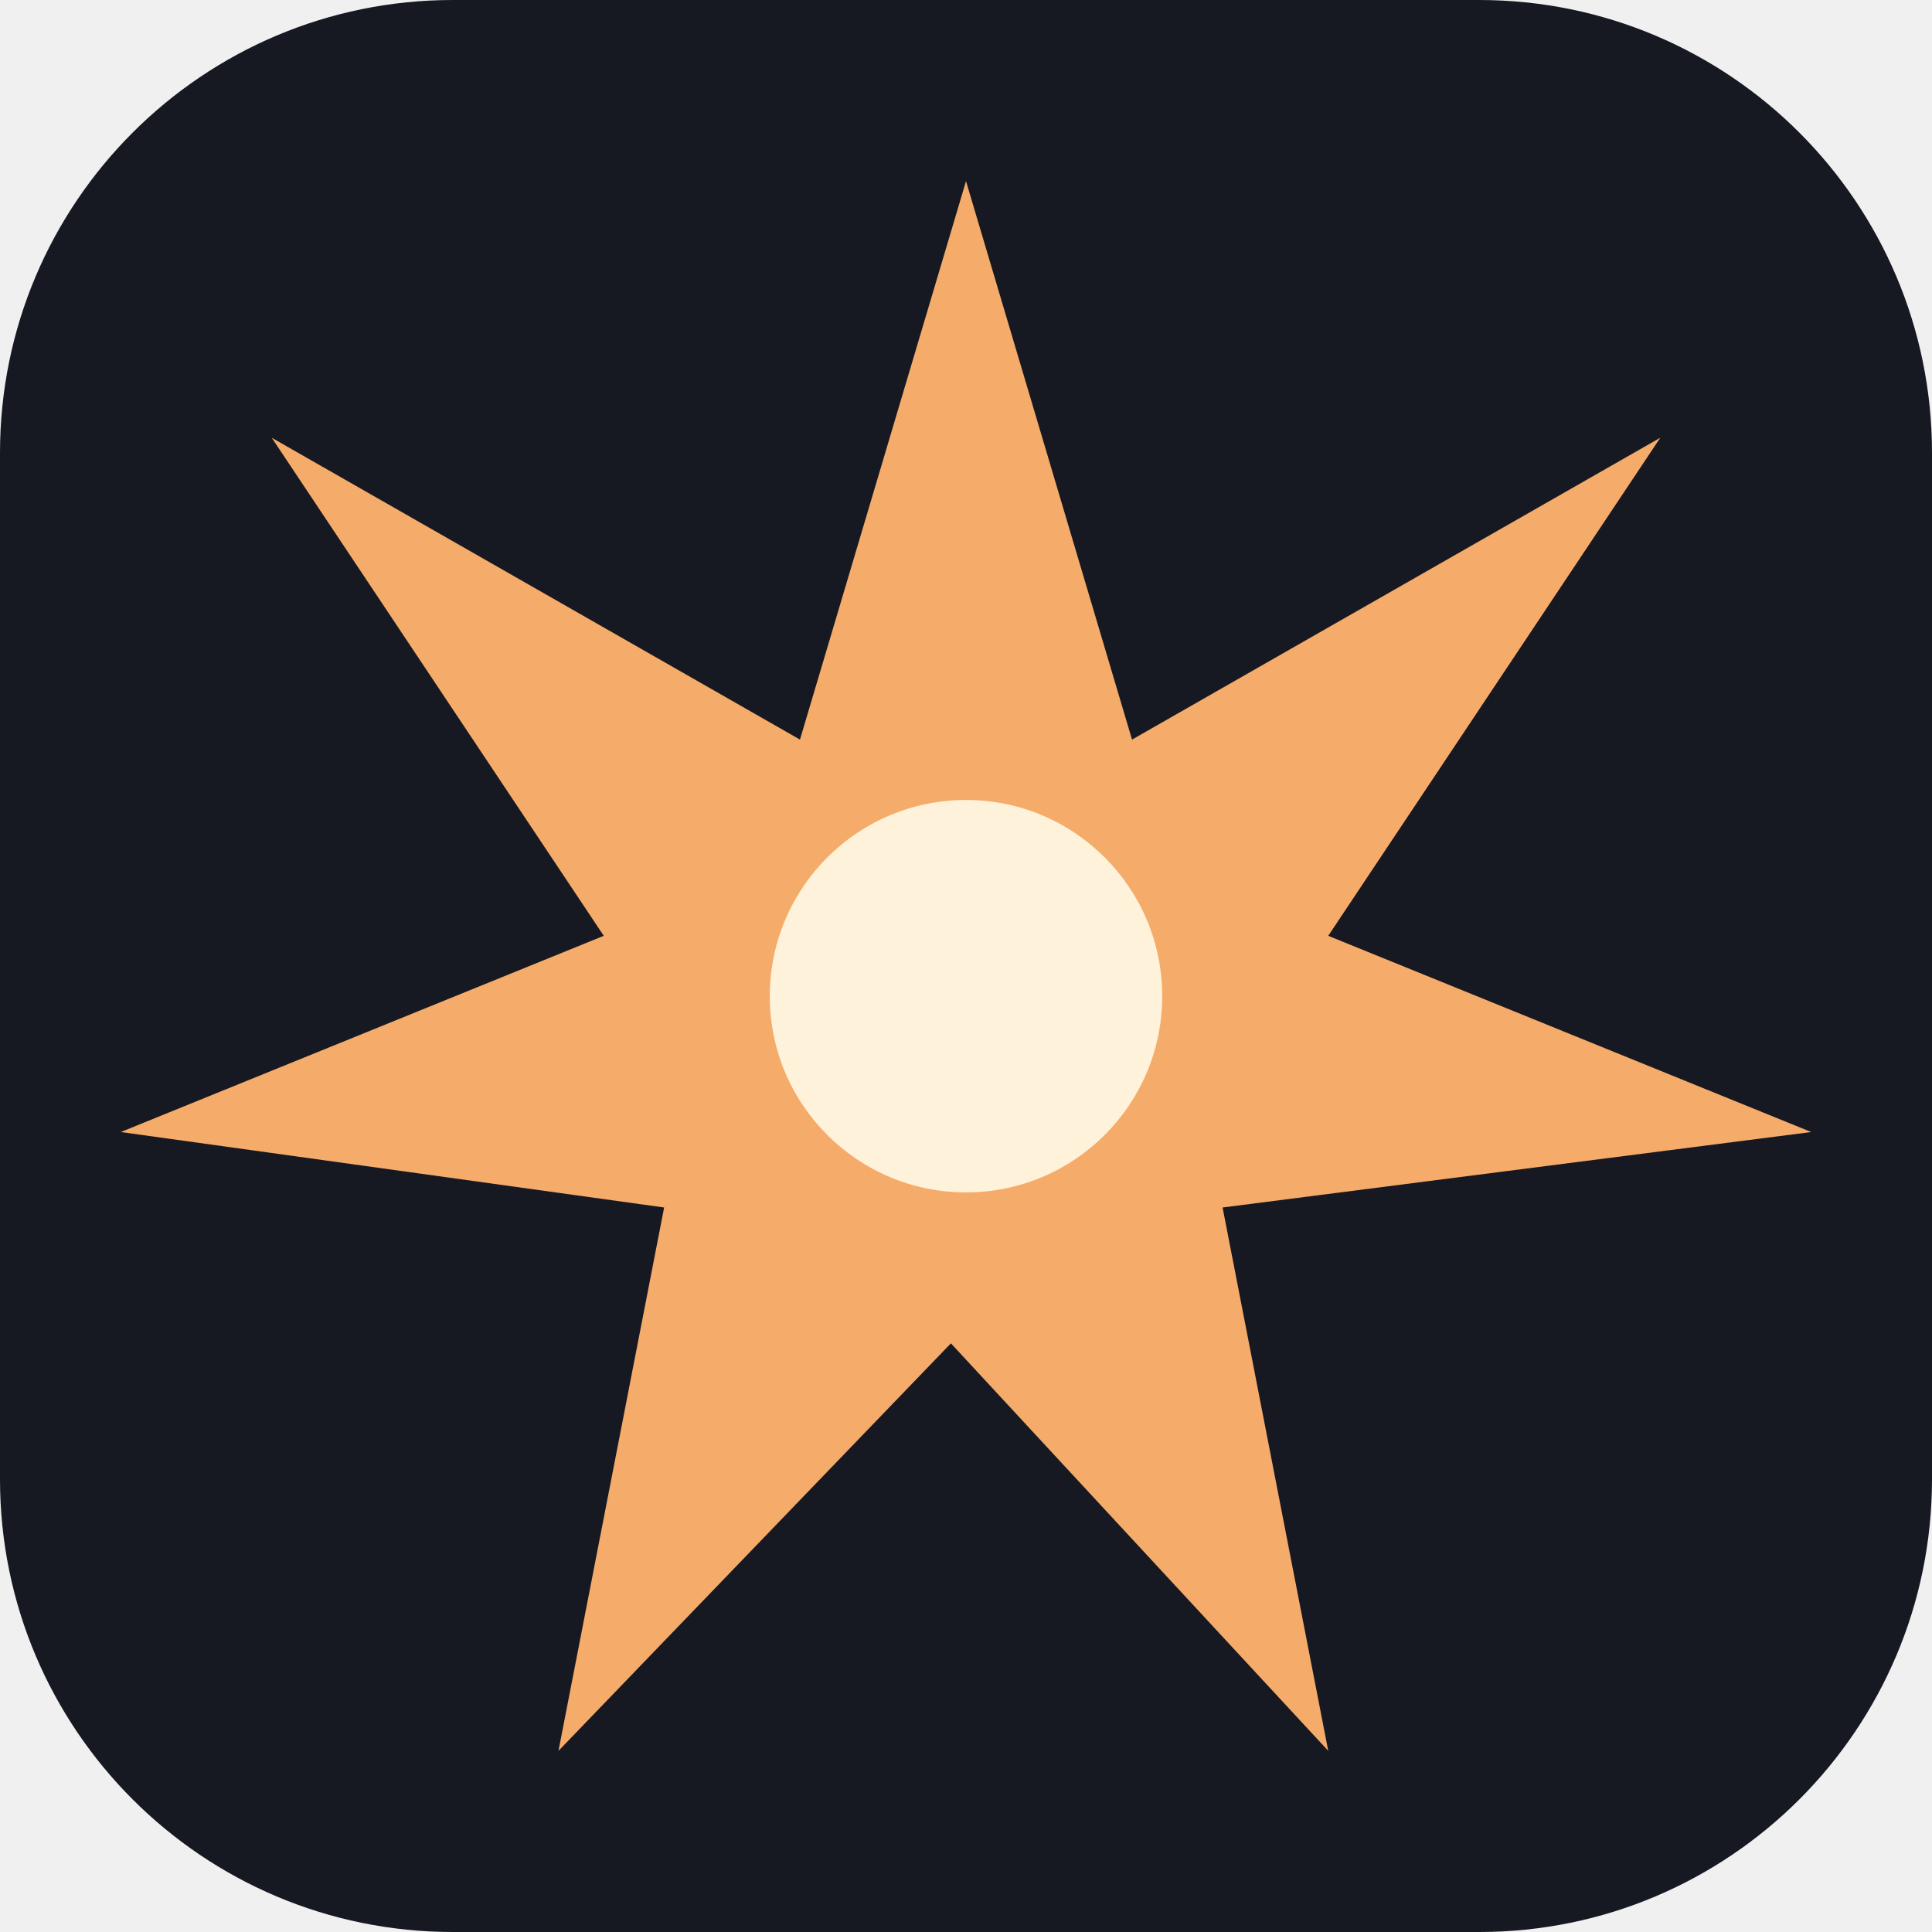
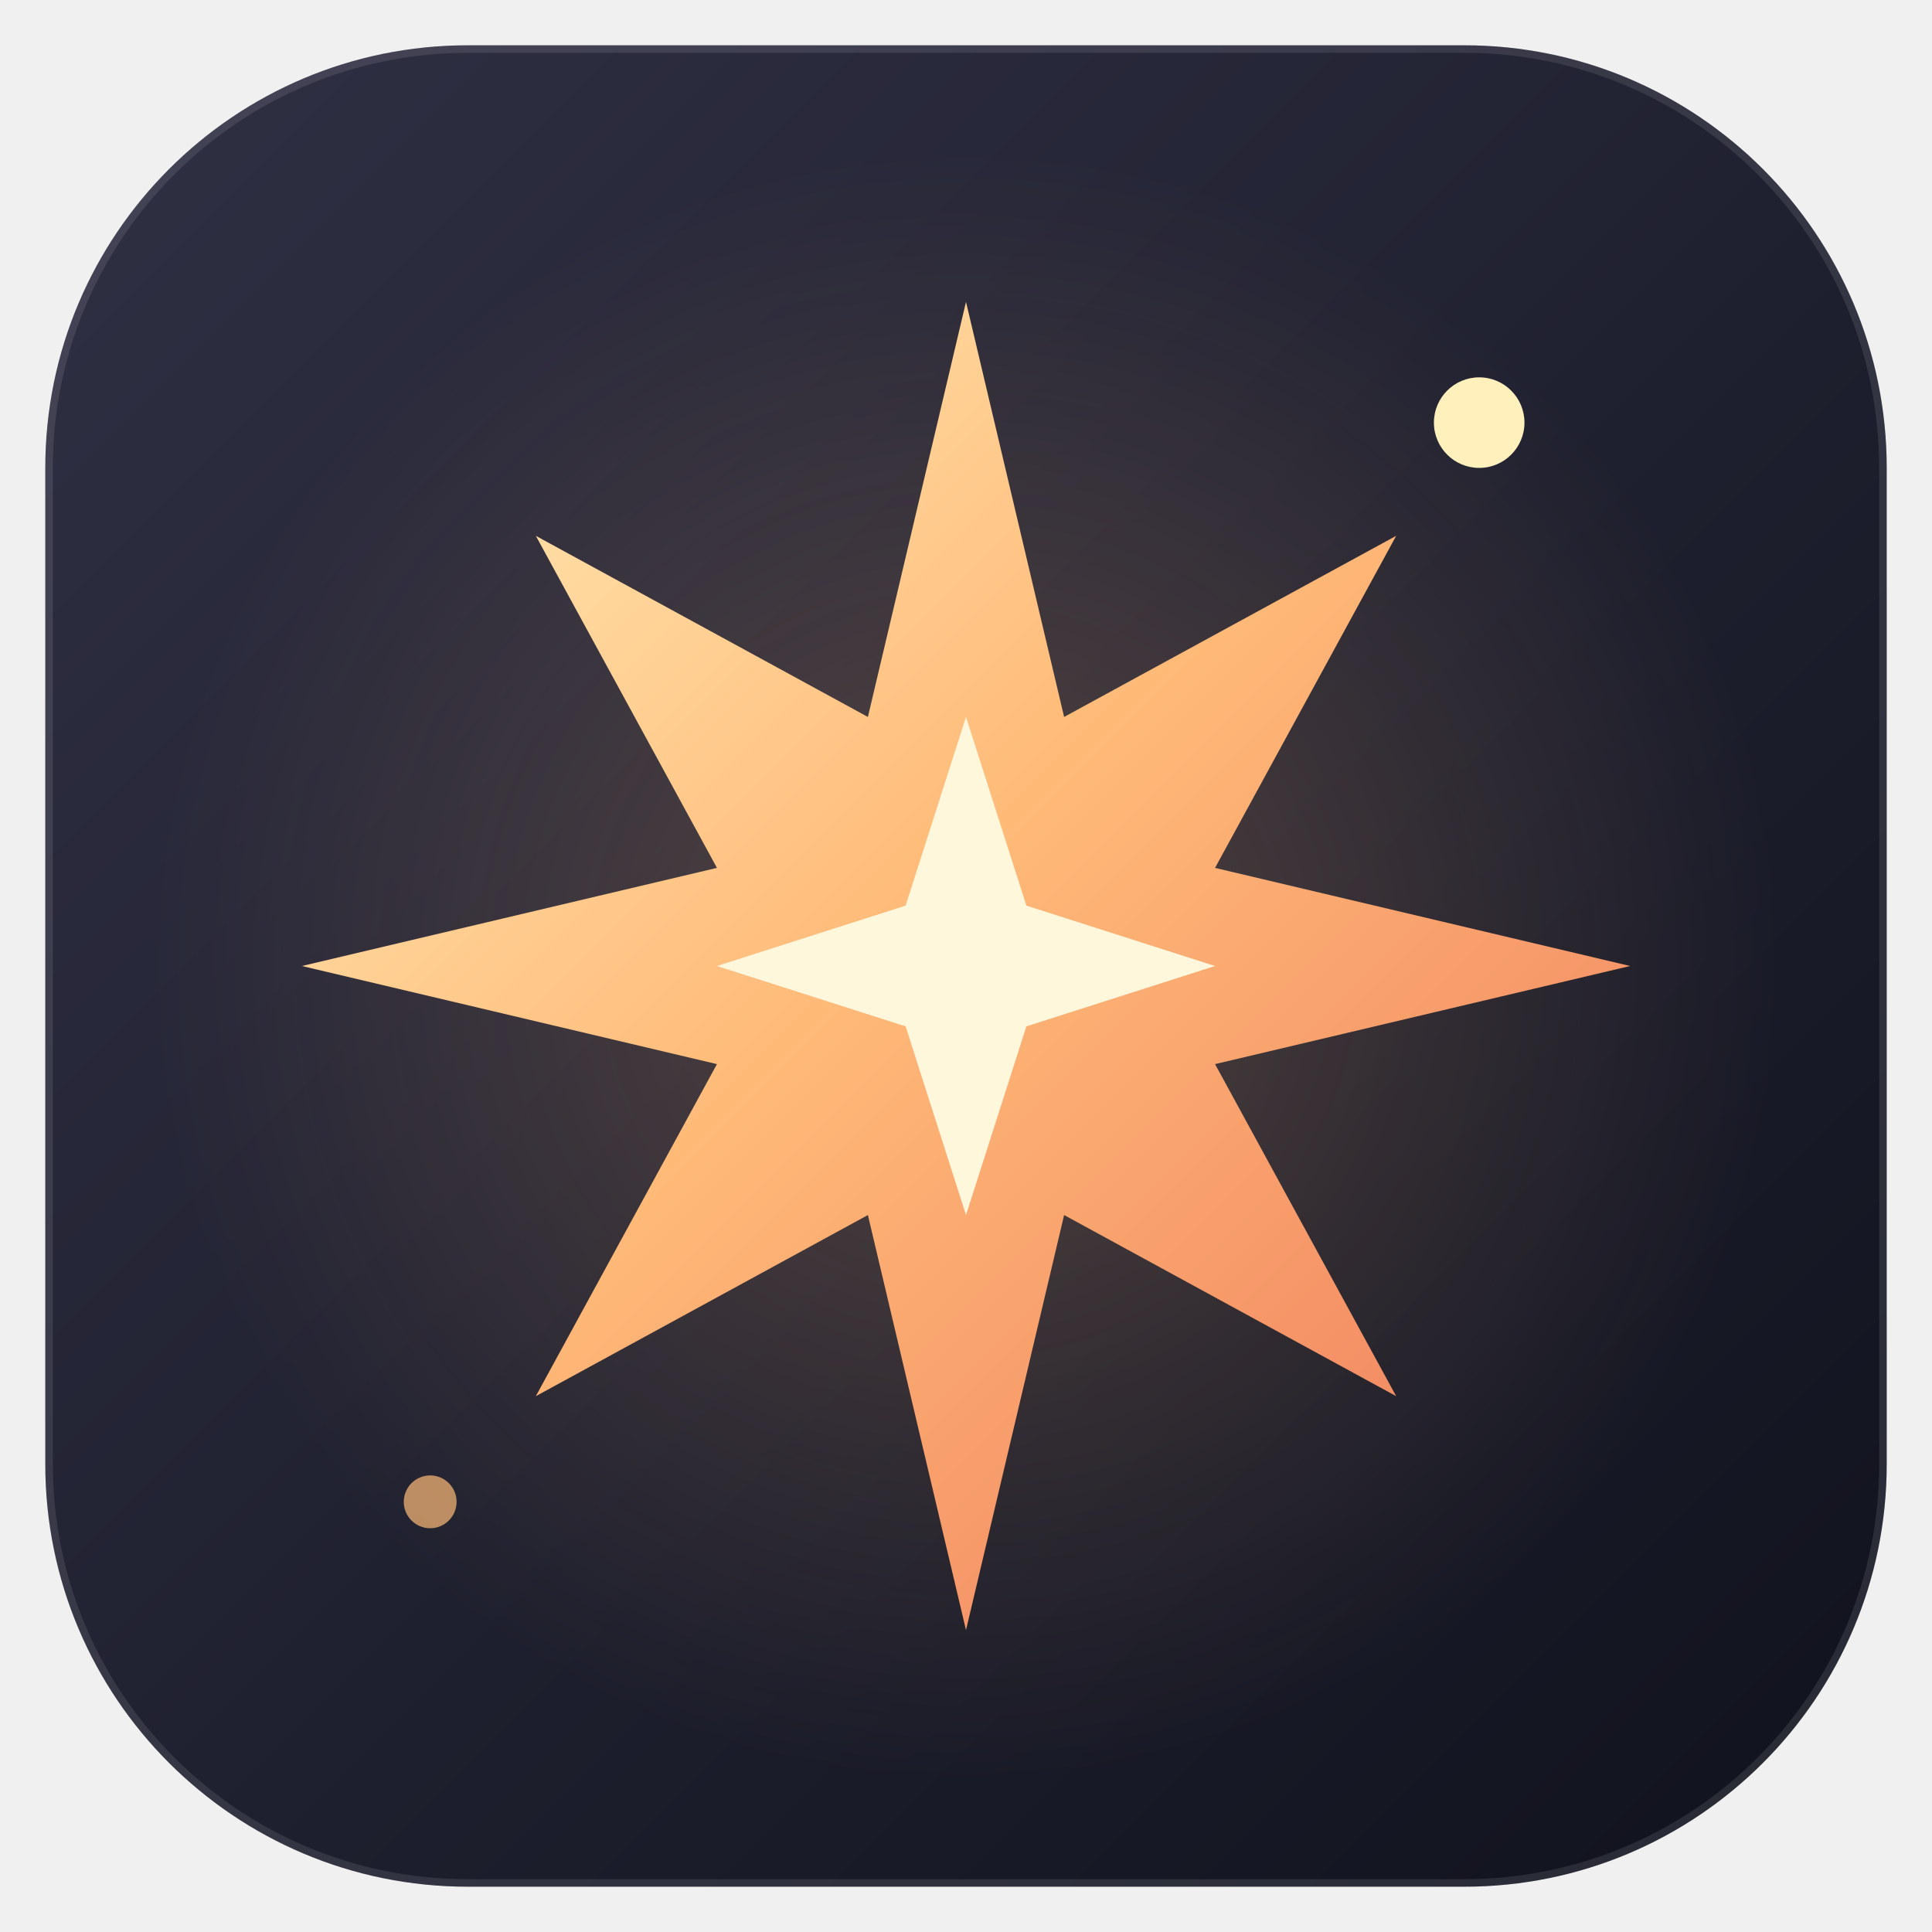
- <svg xmlns="http://www.w3.org/2000/svg" width="128" height="128" viewBox="0 0 128 128">
-   <rect width="128" height="128" rx="30" fill="#161822" />
-   <path d="M64 12 75 49 110 29 88 62 120 75 81 80 88 116 63 89 37 116 44 80 8 75 40 62 18 29 53 49Z" fill="#f5ab69" />
-   <circle cx="64" cy="66" r="13" fill="#fff2da" />
+ <svg xmlns="http://www.w3.org/2000/svg" width="512" height="512" viewBox="0 0 512 512">
+   <defs>
+     <linearGradient id="tile" x1="0" y1="0" x2="1" y2="1">
+       <stop stop-color="#303044" />
+       <stop offset="1" stop-color="#10121d" />
+     </linearGradient>
+     <linearGradient id="flare" x1="0" y1="0" x2="1" y2="1">
+       <stop stop-color="#fff0bc" />
+       <stop offset=".46" stop-color="#ffba78" />
+       <stop offset="1" stop-color="#ee785b" />
+     </linearGradient>
+     <radialGradient id="halo">
+       <stop stop-color="#ffba78" stop-opacity=".23" />
+       <stop offset="1" stop-color="#ffba78" stop-opacity="0" />
+     </radialGradient>
+   </defs>
+   <rect x="12" y="12" width="488" height="488" rx="112" fill="url(#tile)" />
+   <rect x="13" y="13" width="486" height="486" rx="111" fill="none" stroke="#ffffff" stroke-opacity=".1" stroke-width="2" />
+   <circle cx="256" cy="256" r="216" fill="url(#halo)" />
+   <path d="M256 80 282 190 370 142 322 230 432 256 322 282 370 370 282 322 256 432 230 322 142 370 190 282 80 256 190 230 142 142 230 190Z" fill="url(#flare)" />
+   <path d="m256 190 16 50 50 16-50 16-16 50-16-50-50-16 50-16Z" fill="#fff7dc" />
+   <circle cx="392" cy="112" r="12" fill="#fff0bc" />
+   <circle cx="114" cy="398" r="7" fill="#ffba78" opacity=".7" />
</svg>
